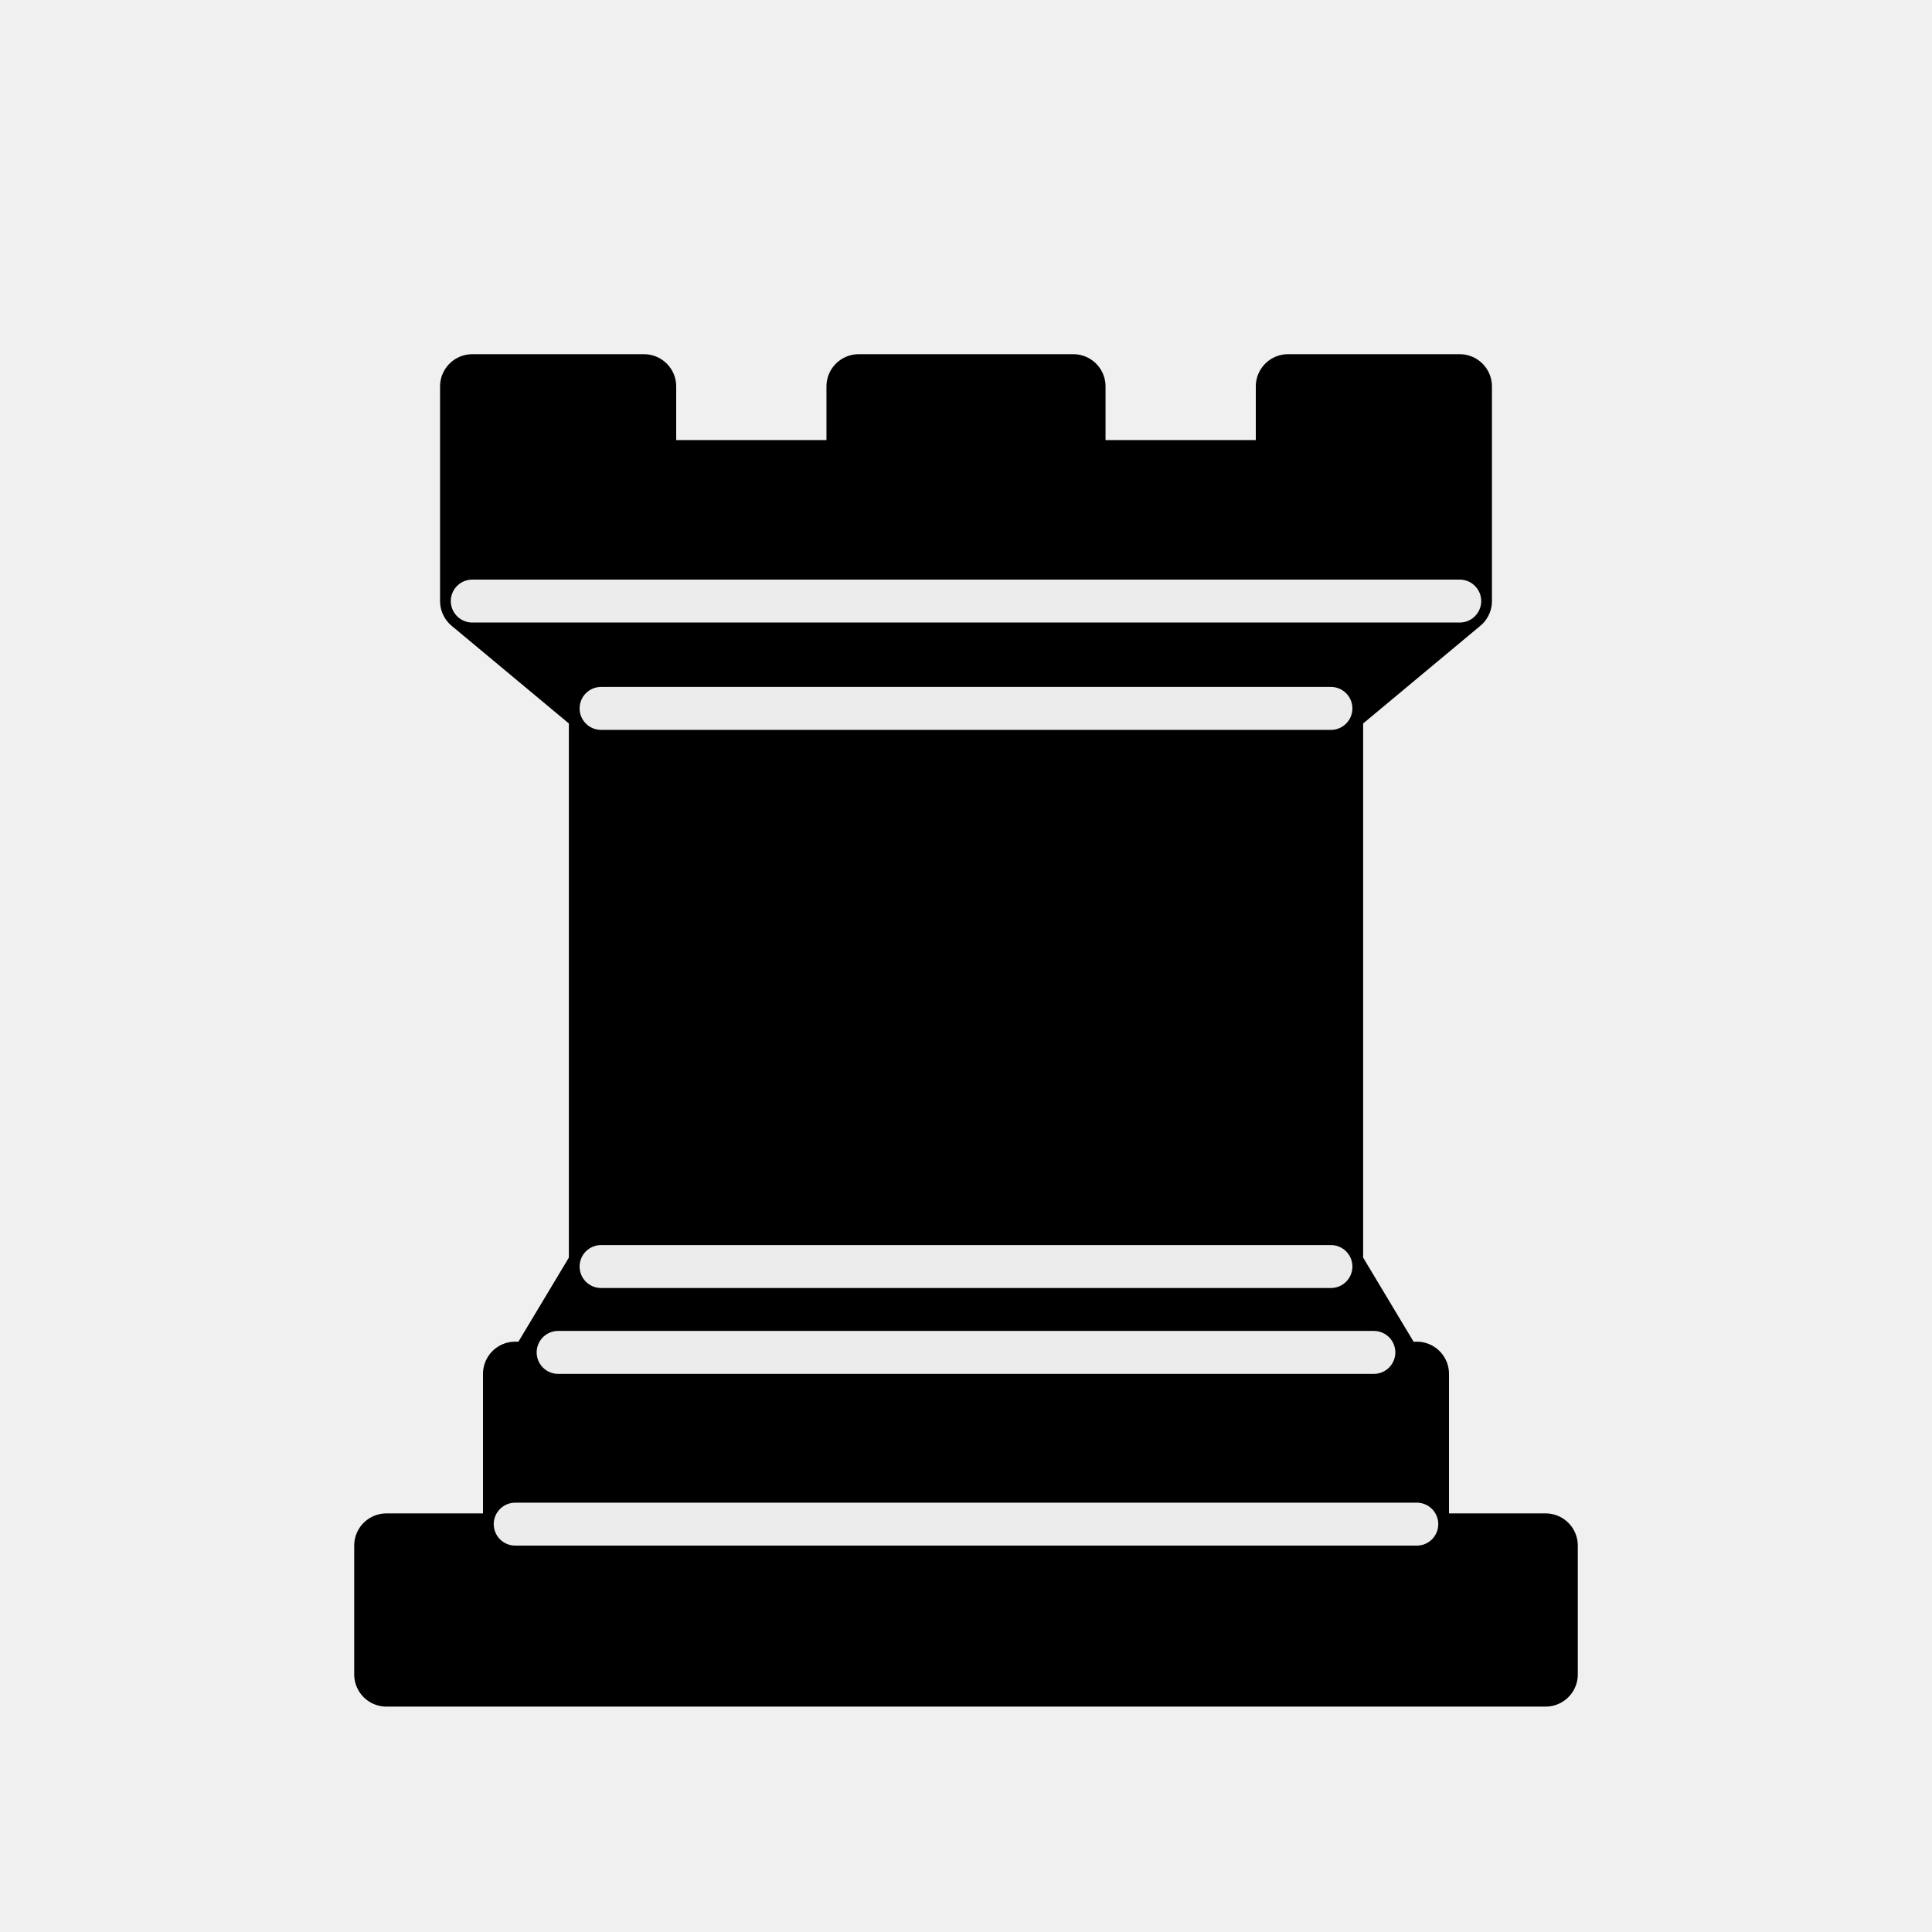
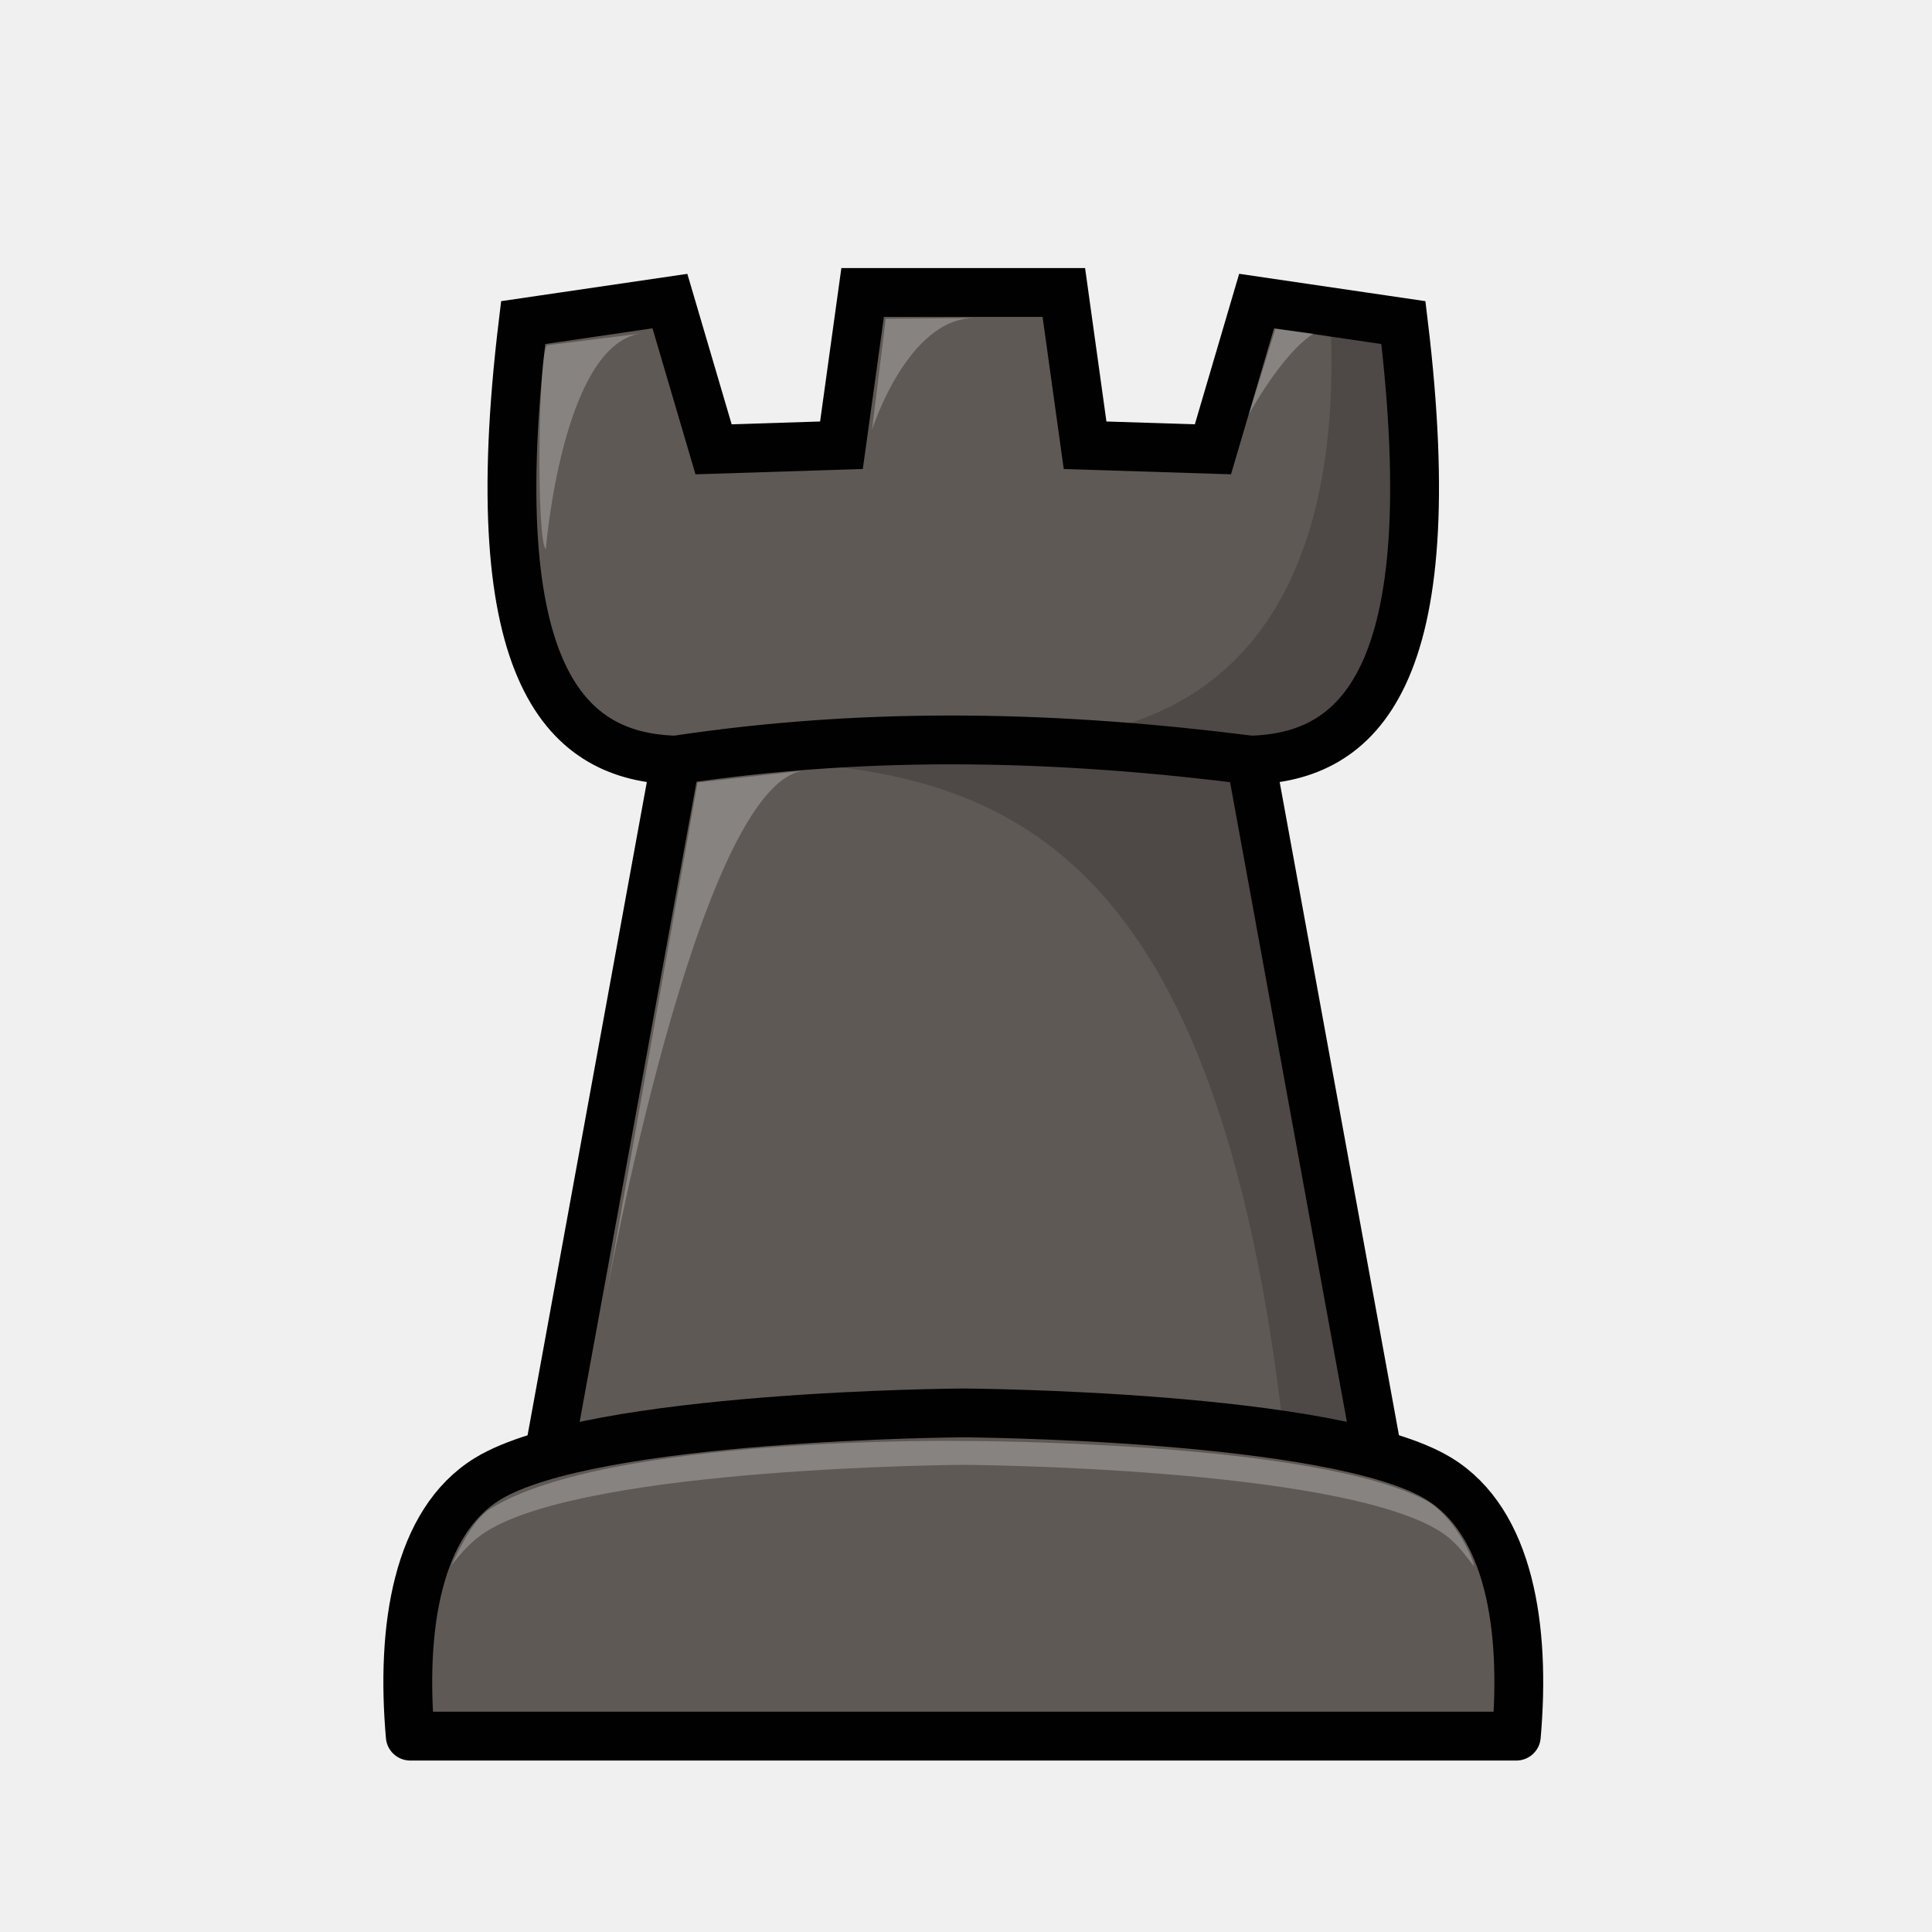
- <svg xmlns="http://www.w3.org/2000/svg" viewBox="0 0 45 45">
-   <g fill-rule="evenodd" stroke="#000" stroke-linecap="round" stroke-linejoin="round" stroke-width="1.5">
-     <path stroke-linecap="butt" d="M9 39h27v-3H9zm3.5-7 1.5-2.5h17l1.5 2.5zm-.5 4v-4h21v4z" />
-     <path stroke-linecap="butt" stroke-linejoin="miter" d="M14 29.5v-13h17v13z" />
-     <path stroke-linecap="butt" d="M14 16.5 11 14h23l-3 2.5zM11 14V9h4v2h5V9h5v2h5V9h4v5z" />
-     <path fill="none" stroke="#ececec" stroke-linejoin="miter" stroke-width="1" d="M12 35.5h21m-20-4h19m-18-2h17m-17-13h17M11 14h23" />
+ <svg xmlns="http://www.w3.org/2000/svg" viewBox="0 0 40 40" width="40" height="40">
+   <g transform="matrix(0.8424669,0,0,0.8424669,-1.117767,-1.460818)">
+     <path d="m 17.932,20.414 c 4.906,-0.74 9.579,-0.578 14.136,0 M 14.183,9.662 c -1.06,8.767 1.103,10.677 3.748,10.752 L 14.616,38.573 H 35.383 L 32.067,20.414 c 2.645,-0.074 4.808,-1.985 3.749,-10.752 l -3.608,-0.53 -1.073,3.644 -3.142,-0.1 -0.522,-3.754 h -4.945 l -0.52,3.754 -3.143,0.1 -1.073,-3.643 z" fill="#5f5955" stroke-width="1.2" stroke="#010101" id="path1359" />
+     <path d="m 17.932,20.414 c 6.828,0 13.118,0.408 14.948,16.572 l 2.319,0.386 -3.131,-16.428 C 32.036,20.636 25.98,19.121 17.932,20.414 Z" opacity="0.18" id="path1361" />
+     <path d="m 14.777,10.219 2.277,-0.286 c -1.914,0.312 -2.313,5.296 -2.313,5.296 -0.238,-0.177 -0.188,-4.903 0.036,-5.01 z M 25.276,9.55 c -1.648,0 -2.52,2.748 -2.52,2.748 l 0.338,-2.729 z m 7.395,0.266 0.934,0.118 c -0.785,0.5 -1.59,1.989 -1.59,1.989 z m -14.199,11.148 2.62,-0.293 c -2.62,0.293 -4.895,13.053 -4.906,13.113 z" fill="#ffffff" opacity="0.25" id="path1363" />
+     <path d="m 34.013,9.398 c 0.357,6.363 -1.95,10.603 -8.041,10.536 l 4.777,0.563 c 7.523,0.31 5.101,-10.806 5.068,-10.835 z" opacity="0.18" id="path1365" />
+     <path d="m 25,36.457 c 0,0 -9.13,0.048 -11.691,1.62 -1.727,1.06 -2.135,3.65 -1.9,6.323 h 27.182 c 0.235,-2.672 -0.172,-5.264 -1.9,-6.324 -2.56,-1.57 -11.69,-1.619 -11.69,-1.619 z" fill="#5f5955" stroke-linejoin="round" stroke-width="1.2" stroke="#010101" id="path1367" />
+     <path d="m 25,37.146 c 0,0 -8.712,-0.137 -11.624,1.666 -0.37,0.229 -0.7,0.84 -0.954,1.39 0.261,-0.331 0.503,-0.613 0.887,-0.849 C 15.87,37.782 25,37.733 25,37.733 c 0,0 9.132,0.049 11.692,1.62 0.391,0.24 0.592,0.532 0.856,0.87 0.025,-0.076 -0.409,-1.158 -1.144,-1.596 C 33.648,37.135 25,37.147 25,37.147 Z" fill="#ffffff" opacity="0.25" id="path1369" />
  </g>
</svg>
